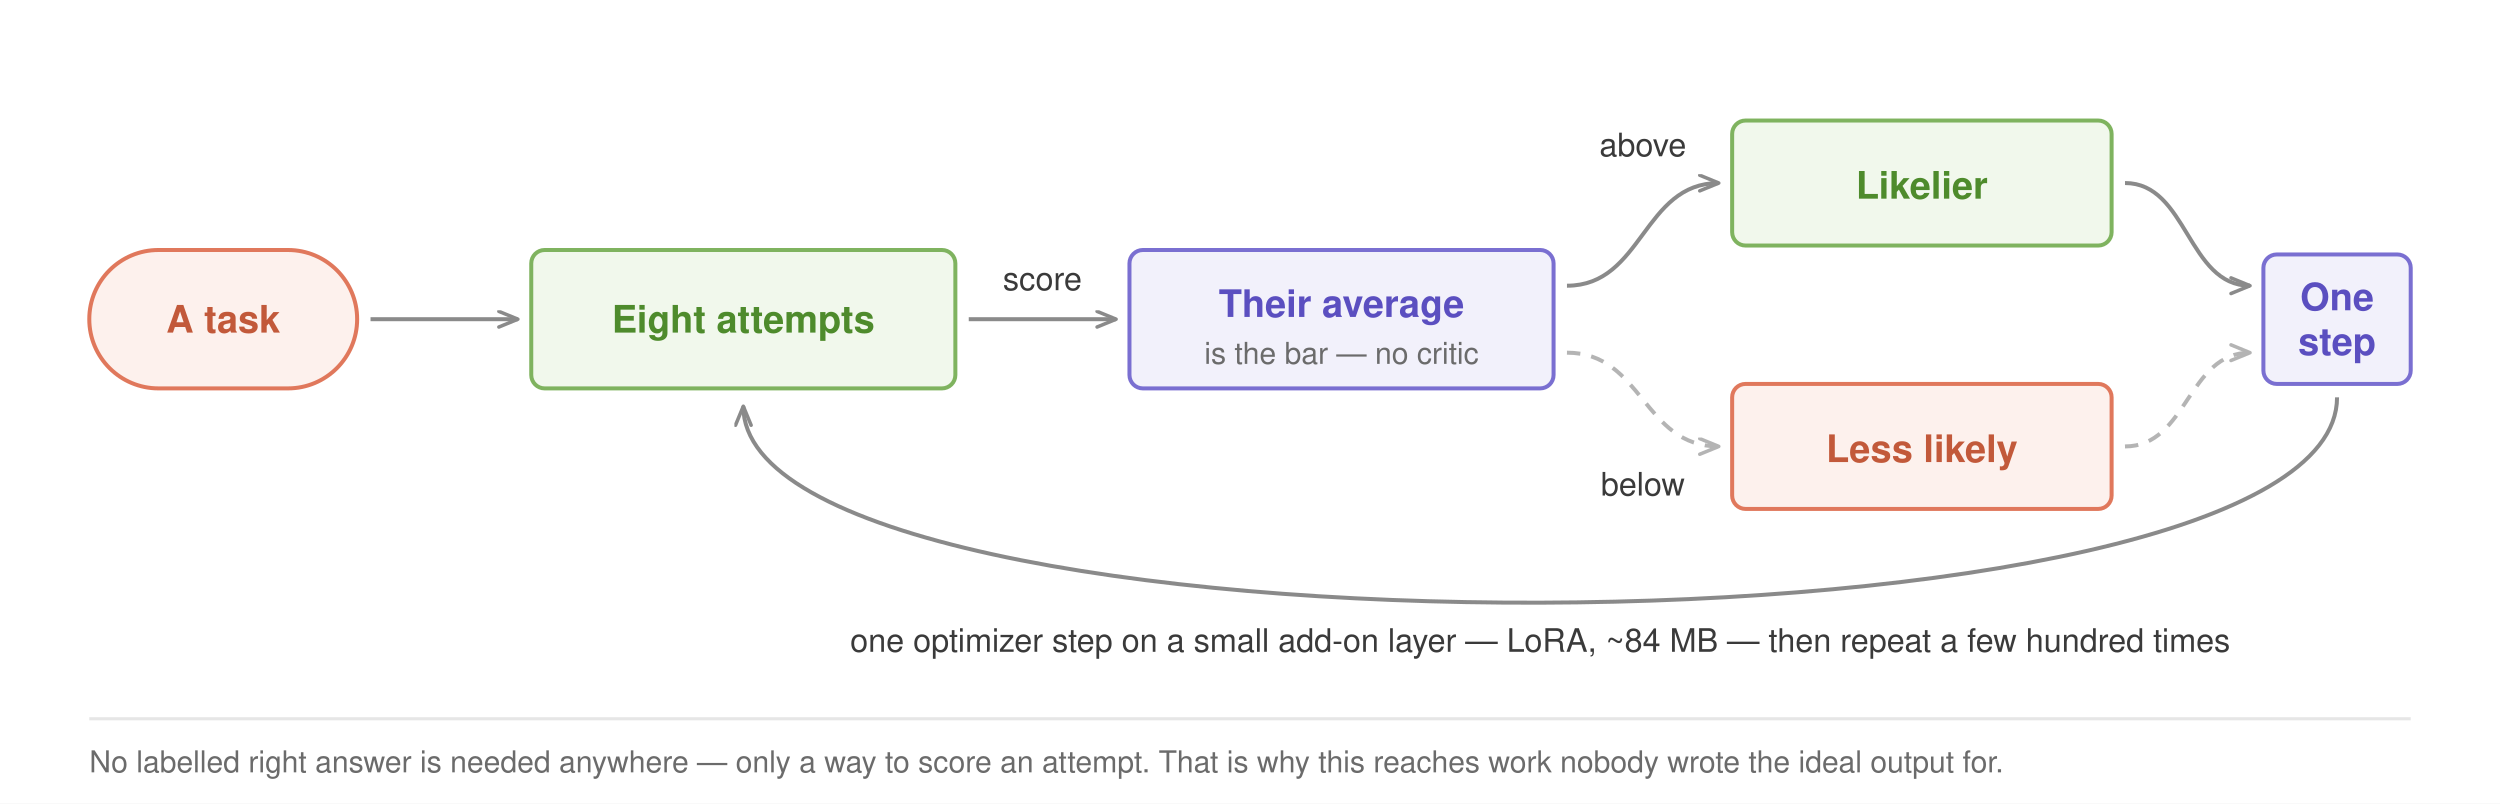
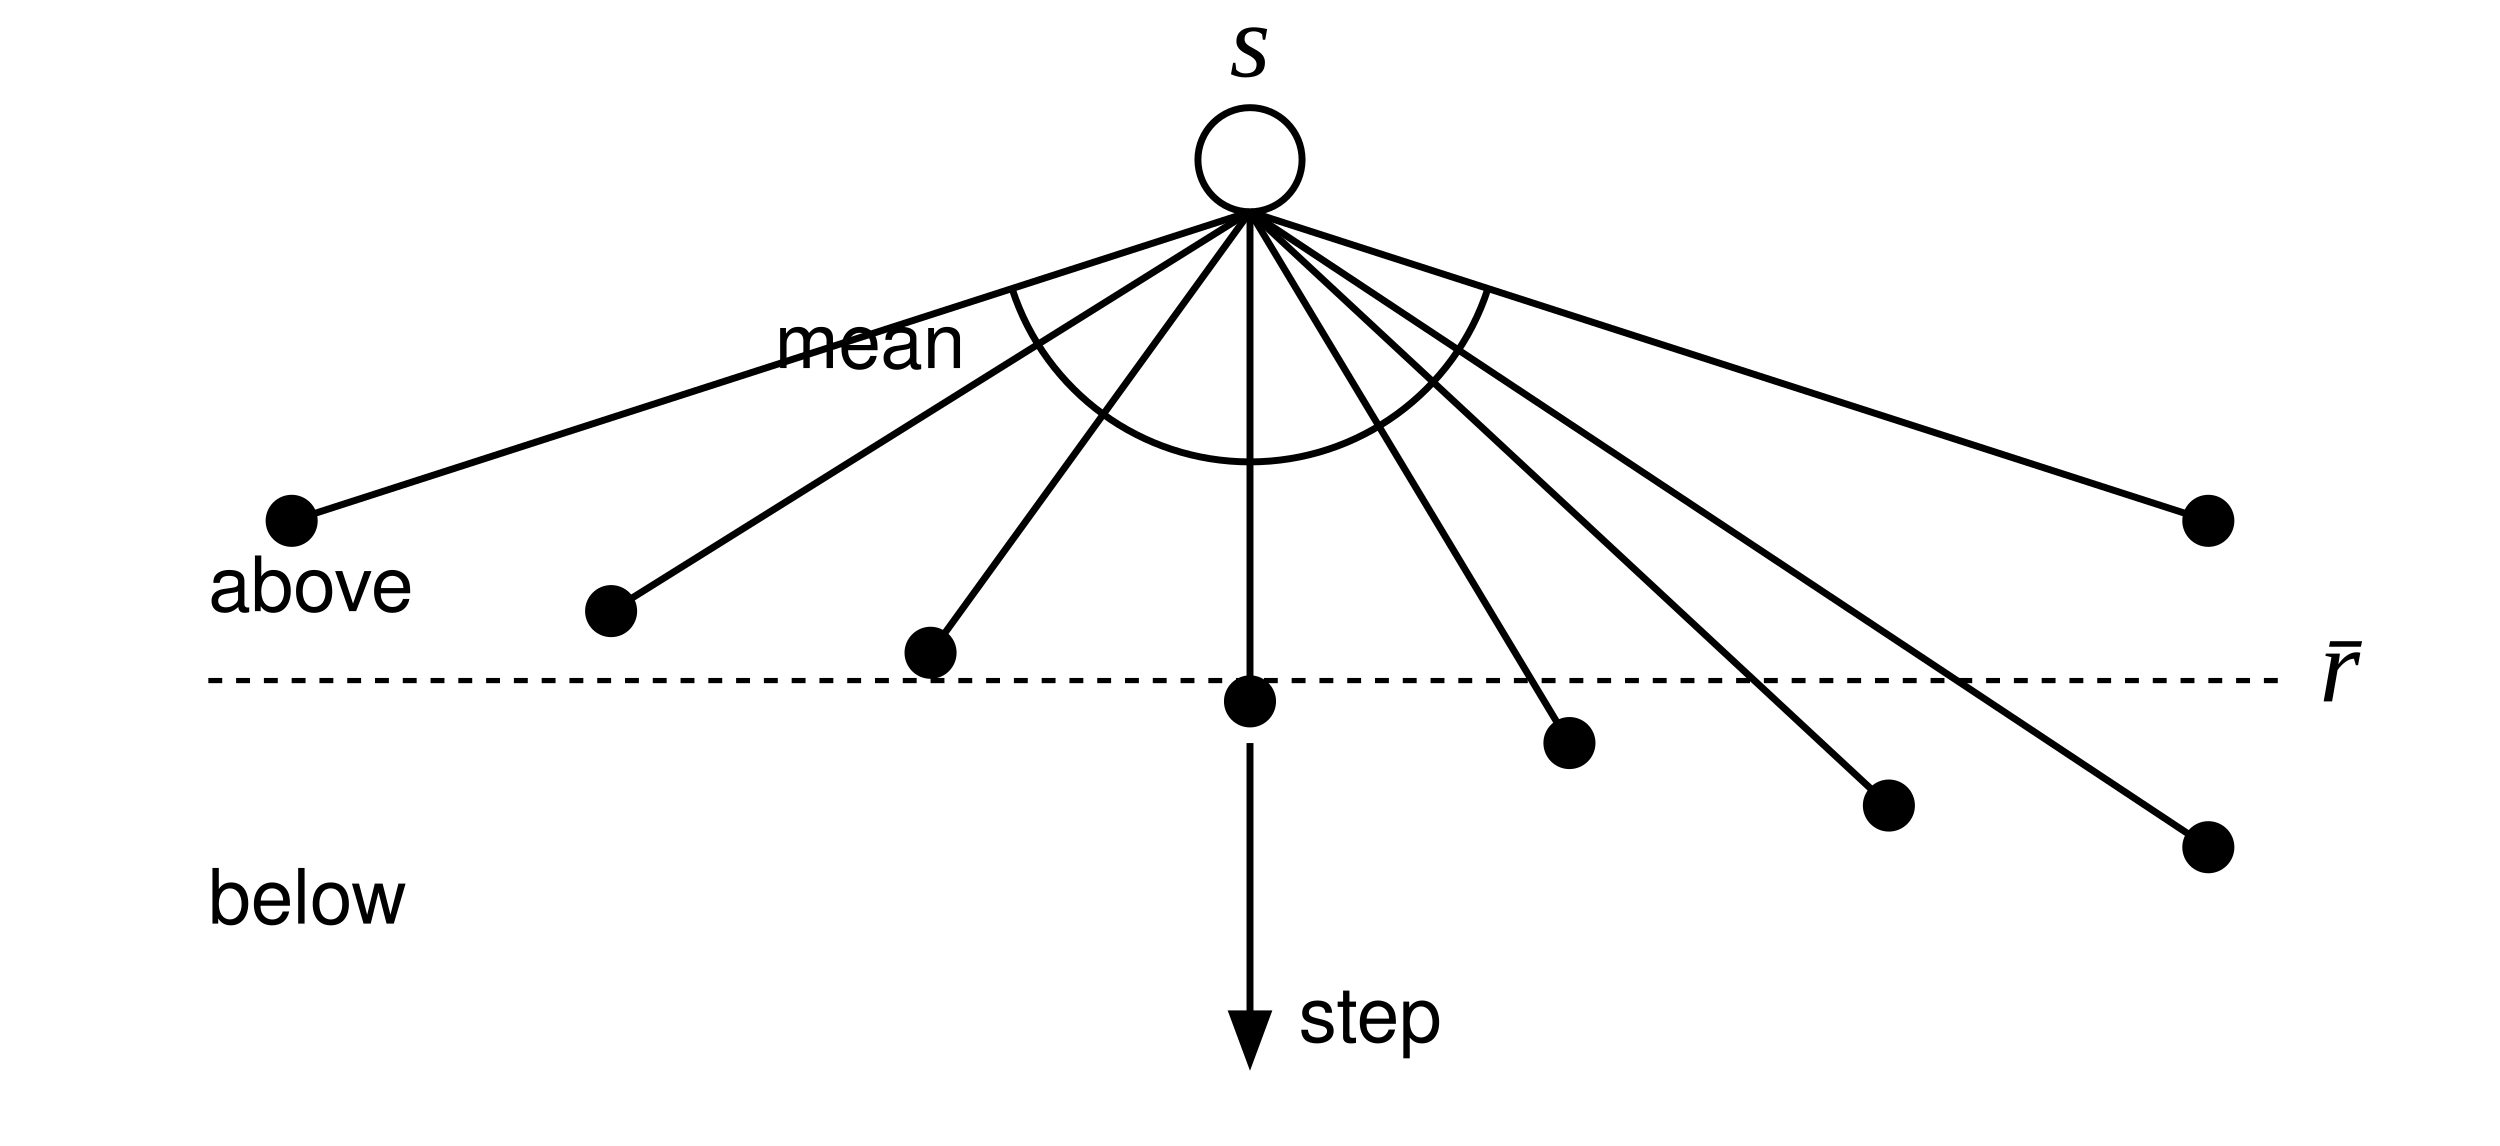
- <svg xmlns="http://www.w3.org/2000/svg" viewBox="0 0 1120 360" font-family="ui-sans-serif, -apple-system, 'Segoe UI', Helvetica, Arial, sans-serif">
-   <defs>
-     <marker id="g" markerWidth="12" markerHeight="12" refX="9.5" refY="4" orient="auto" markerUnits="userSpaceOnUse">
-       <path d="M1,0.5 L9.5,4 L1,7.5" fill="none" stroke="#8a8a8a" stroke-width="1.6" stroke-linecap="round" stroke-linejoin="round" />
-     </marker>
-     <marker id="gd" markerWidth="12" markerHeight="12" refX="9.5" refY="4" orient="auto" markerUnits="userSpaceOnUse">
-       <path d="M1,0.5 L9.5,4 L1,7.5" fill="none" stroke="#b4b4b4" stroke-width="1.6" stroke-linecap="round" stroke-linejoin="round" />
-     </marker>
-   </defs>
+ <svg xmlns="http://www.w3.org/2000/svg" viewBox="0 0 720 330" shape-rendering="geometricPrecision" font-family="Helvetica, Arial, sans-serif" stroke-linejoin="miter" stroke-linecap="butt">
  <style>
-     .green { fill:#f1f8ec; stroke:#7fb35f; stroke-width:1.8 }
-     .purple{ fill:#f2f1fb; stroke:#7a6fd1; stroke-width:1.8 }
-     .coral { fill:#fdf1ed; stroke:#e0785c; stroke-width:1.8 }
-     .tg { fill:#4e8b2c; font-size:17px; font-weight:750 }
-     .tp { fill:#5b4fc0; font-size:17px; font-weight:750 }
-     .tc { fill:#c2593a; font-size:17px; font-weight:750 }
-     .lbl{ fill:#3a3a3a; font-size:14.5px }
-     .sub{ fill:#6b6b6b; font-size:13.5px }
-     .ln { stroke:#8a8a8a; stroke-width:1.8; fill:none }
-     .lnd{ stroke:#b4b4b4; stroke-width:1.8; fill:none; stroke-dasharray:6 5 }
+     .n    { stroke:#000; stroke-width:2; fill:#fff }
+     .dot  { fill:#000 }
+     .e    { stroke:#000; stroke-width:2; fill:none }
+     .arc  { stroke:#000; stroke-width:2; fill:none }
+     .base { stroke:#000; stroke-width:1.5; fill:none; stroke-dasharray:4 4 }
+     .wd   { font-size:22px; fill:#000 }
+     .sy   { font-family:Georgia,'Times New Roman',serif; font-style:italic; font-size:30px; fill:#000 }
+     .num  { font-family:Georgia,'Times New Roman',serif; font-size:19px; fill:#000 }
  </style>
-   <rect width="1120" height="360" fill="#ffffff" />
-   <rect x="40" y="112" width="120" height="62" rx="31" class="coral" />
-   <text x="100" y="149" text-anchor="middle" class="tc">A task</text>
-   <path d="M166 143 L232 143" class="ln" marker-end="url(#g)" />
-   <rect x="238" y="112" width="190" height="62" rx="6" class="green" />
-   <text x="333" y="149" text-anchor="middle" class="tg">Eight attempts</text>
-   <path d="M434 143 L500 143" class="ln" marker-end="url(#g)" />
-   <text x="467" y="130" text-anchor="middle" class="lbl">score</text>
-   <rect x="506" y="112" width="190" height="62" rx="6" class="purple" />
-   <text x="601" y="142" text-anchor="middle" class="tp">Their average</text>
-   <text x="601" y="163" text-anchor="middle" class="sub">is the bar — no critic</text>
-   <path d="M702 128 C736 128, 736 82, 770 82" class="ln" marker-end="url(#g)" />
-   <text x="736" y="70" text-anchor="middle" class="lbl">above</text>
-   <path d="M702 158 C736 158, 736 200, 770 200" class="lnd" marker-end="url(#gd)" />
-   <text x="736" y="222" text-anchor="middle" class="lbl">below</text>
-   <rect x="776" y="54" width="170" height="56" rx="6" class="green" />
-   <text x="861" y="89" text-anchor="middle" class="tg">Likelier</text>
-   <rect x="776" y="172" width="170" height="56" rx="6" class="coral" />
-   <text x="861" y="207" text-anchor="middle" class="tc">Less likely</text>
-   <path d="M952 82 C980 82, 980 128, 1008 128" class="ln" marker-end="url(#g)" />
-   <path d="M952 200 C980 200, 980 158, 1008 158" class="lnd" marker-end="url(#gd)" />
-   <rect x="1014" y="114" width="66" height="58" rx="6" class="purple" />
-   <text x="1047" y="139" text-anchor="middle" class="tp" font-size="15">One</text>
-   <text x="1047" y="159" text-anchor="middle" class="tp" font-size="15">step</text>
-   <path d="M1047 178 C1047 300, 333 300, 333 182" class="ln" marker-end="url(#g)" />
-   <text x="690" y="292" text-anchor="middle" class="lbl">one optimizer step on a small add-on layer — LoRA, ~84 MB — then repeat a few hundred times</text>
-   <line x1="40" y1="322" x2="1080" y2="322" stroke="#e6e6e6" stroke-width="1.4" />
-   <text x="40" y="346" class="sub">No labelled right answer is needed anywhere — only a way to score an attempt. That is why this reaches work nobody wrote the ideal output for.</text>
+   <rect width="720" height="330" fill="#fff" />
+   <circle cx="360" cy="46" r="15" class="n" />
+   <text x="360" y="22" text-anchor="middle" class="sy">s</text>
+   <g class="e">
+     <path d="M360 61 L84 150" />
+     <path d="M360 61 L176 176" />
+     <path d="M360 61 L268 188" />
+     <path d="M360 61 L360 202" />
+     <path d="M360 61 L452 214" />
+     <path d="M360 61 L544 232" />
+     <path d="M360 61 L636 244" />
+     <path d="M360 61 L636 150" />
+   </g>
+   <g class="dot">
+     <circle cx="84" cy="150" r="7.5" />
+     <circle cx="176" cy="176" r="7.5" />
+     <circle cx="268" cy="188" r="7.5" />
+     <circle cx="360" cy="202" r="7.5" />
+     <circle cx="452" cy="214" r="7.5" />
+     <circle cx="544" cy="232" r="7.5" />
+     <circle cx="636" cy="244" r="7.5" />
+     <circle cx="636" cy="150" r="7.5" />
+   </g>
+   <path d="M60 196 H660" class="base" />
+   <text x="668" y="202" class="sy">r̄</text>
+   <path d="M291.5 83.2 A72 72 0 0 0 428.5 83.2" class="arc" />
+   <text x="278" y="106" text-anchor="end" class="wd">mean</text>
+   <text x="60" y="176" class="wd">above</text>
+   <text x="60" y="266" class="wd">below</text>
+   <path d="M360 214 V292" class="e" />
+   <path d="M360 292 l-5 -13.5 h10 Z" fill="#000" stroke="#000" stroke-width="2" transform="translate(0,13.5)" />
+   <text x="374" y="300" class="wd">step</text>
</svg>
